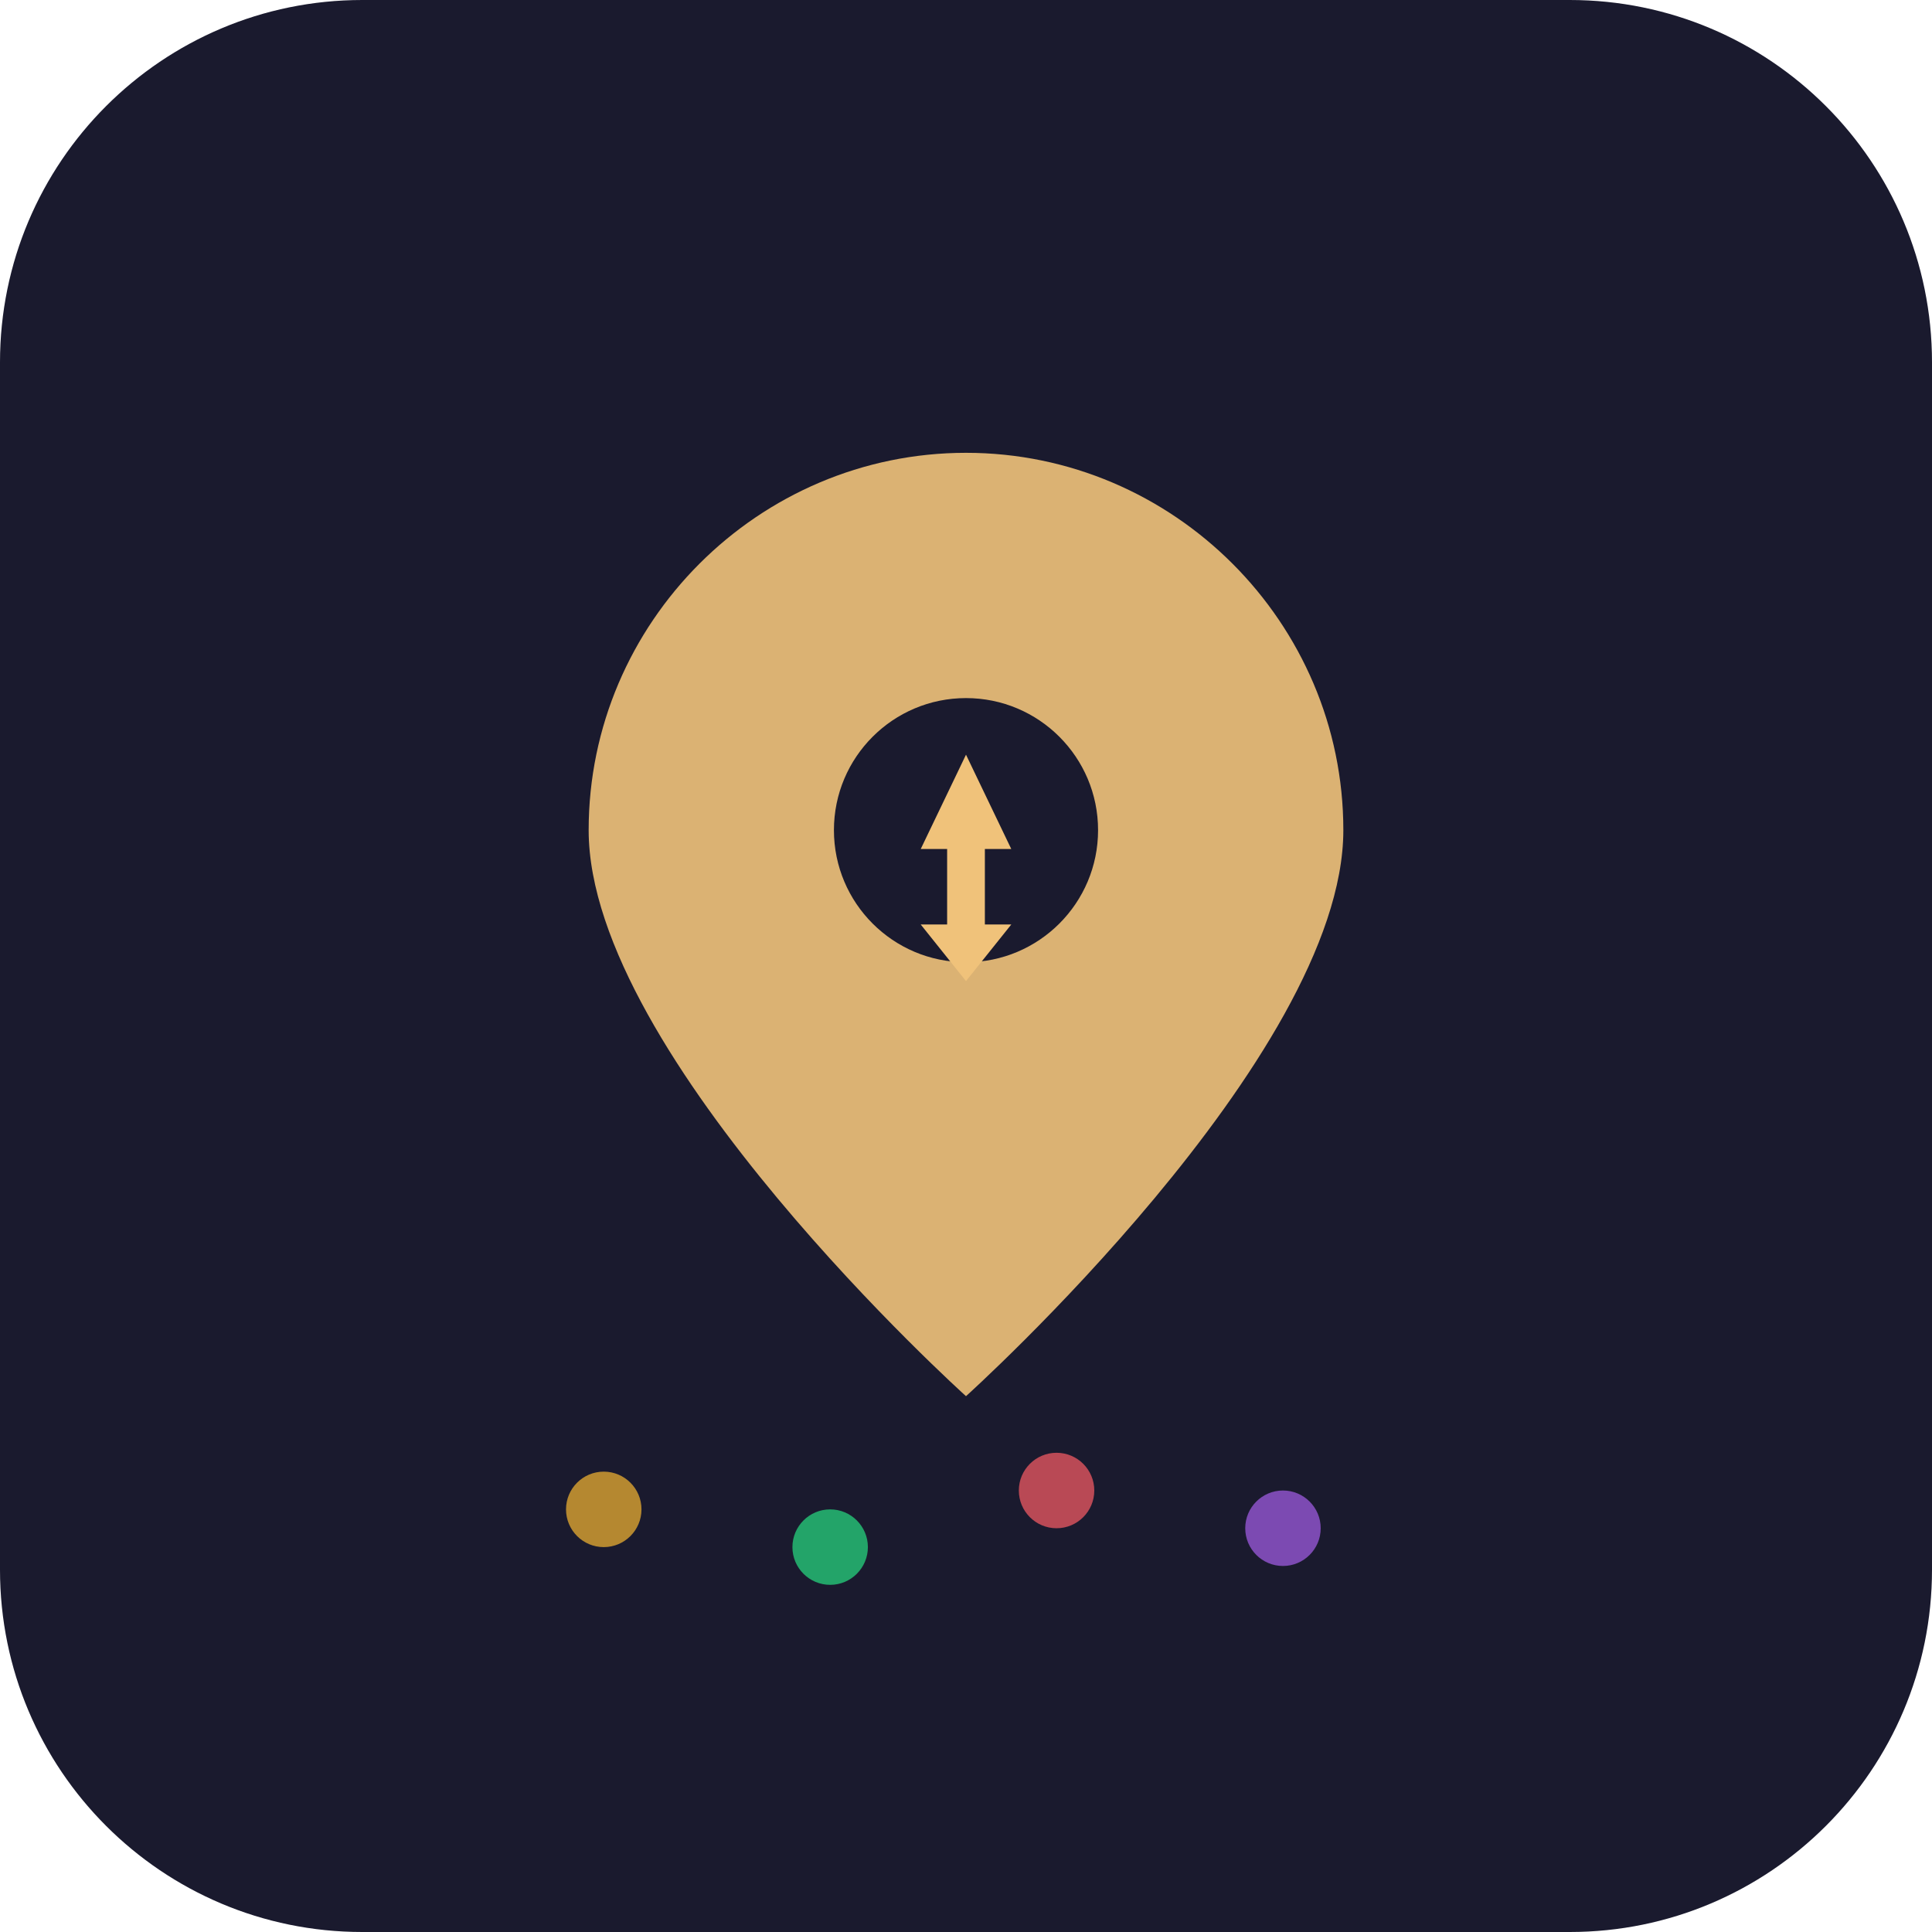
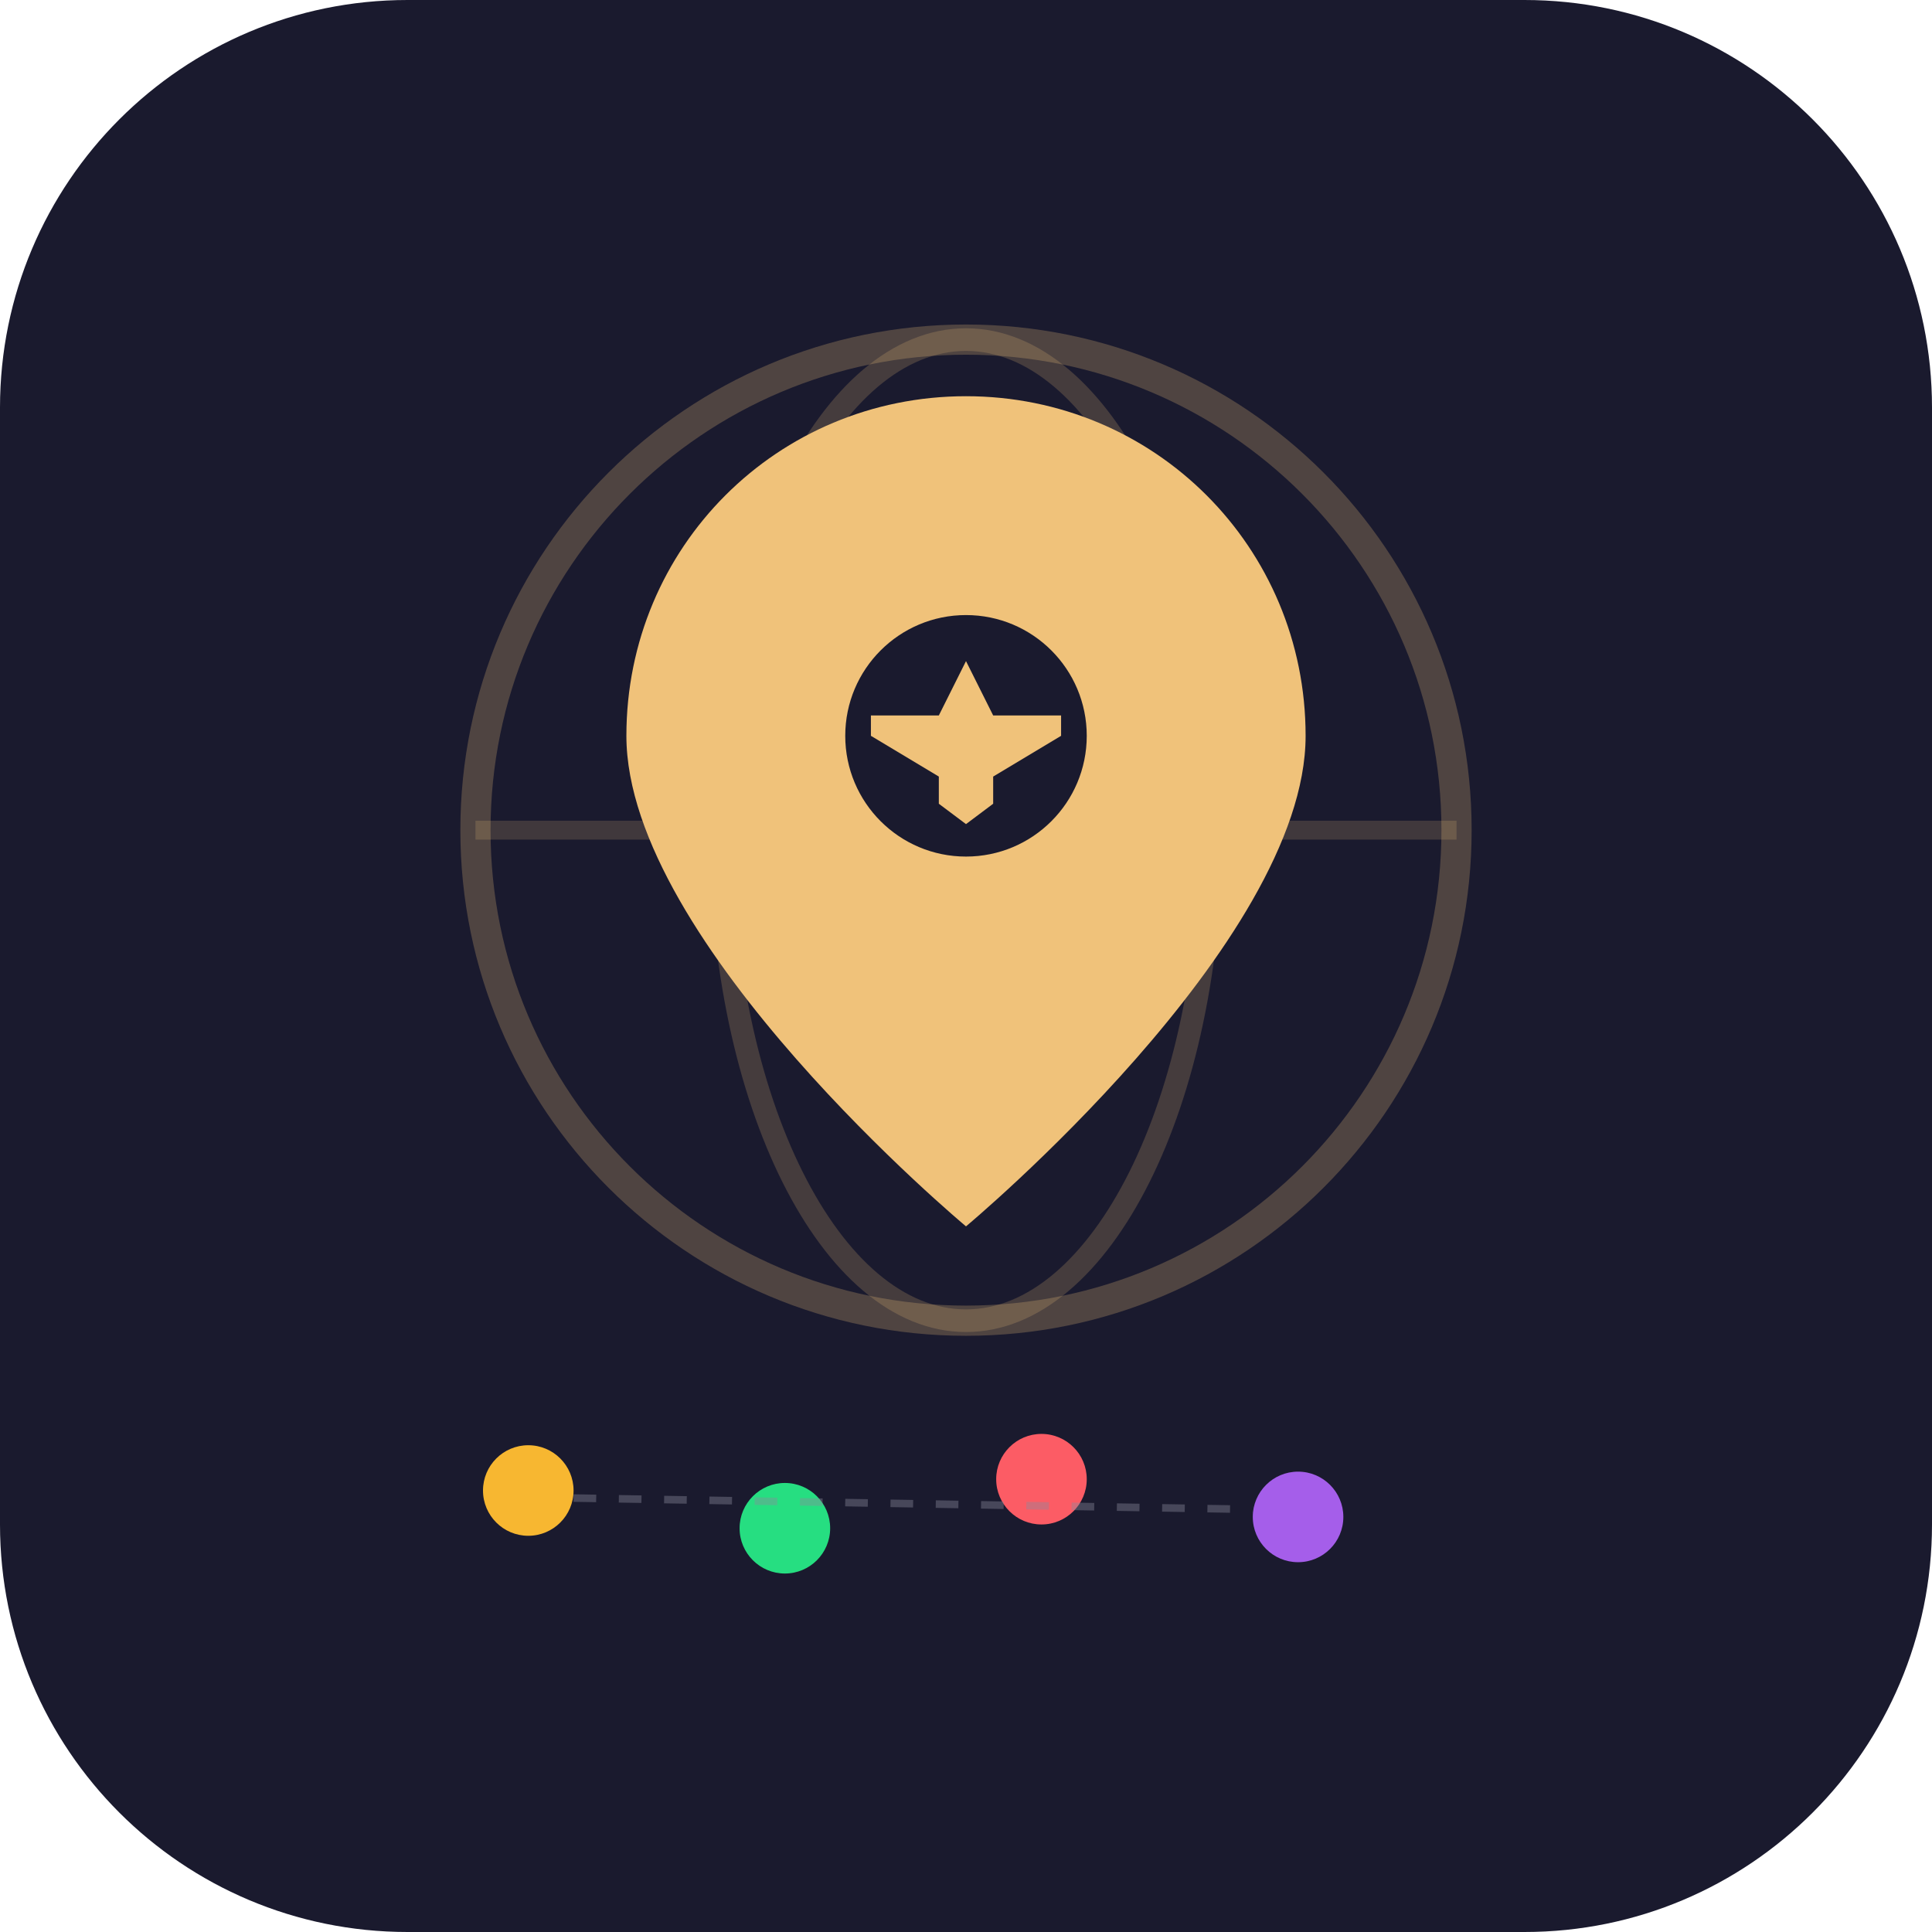
<svg xmlns="http://www.w3.org/2000/svg" viewBox="0 0 512 512">
-   <rect width="512" height="512" rx="96" fill="#1a1a2e" />
-   <g transform="translate(256,240)">
-     <path d="M0-120 C-55-120-100-75-100-20 C-100,40 0,130 0,130 C0,130 100,40 100-20 C100-75 55-120 0-120Z" fill="#f0c27a" opacity="0.9" />
-     <circle cx="0" cy="-20" r="35" fill="#1a1a2e" />
-     <path d="M0-40 L12-15 L5-15 L5,5 L12,5 L0,20 L-12,5 L-5,5 L-5-15 L-12-15Z" fill="#f0c27a" />
+   <rect width="512" height="512" rx="108" fill="#1a1a2e" />
+   <circle cx="256" cy="220" r="130" fill="none" stroke="#f0c27a" stroke-width="8" opacity="0.25" />
+   <ellipse cx="256" cy="220" rx="65" ry="130" fill="none" stroke="#f0c27a" stroke-width="6" opacity="0.2" />
+   <line x1="126" y1="220" x2="386" y2="220" stroke="#f0c27a" stroke-width="5" opacity="0.18" />
+   <g transform="translate(256,210)">
+     <path d="M0-105 C-50-105-90-65-90-15 C-90,40 0,115 0,115 C0,115 90,40 90-15 C90-65 50-105 0-105Z" fill="#f0c27a" />
+     <circle cx="0" cy="-15" r="32" fill="#1a1a2e" />
+     <g fill="#f0c27a" transform="translate(0,-15) scale(0.9)">
+       <path d="M0-22L8-6 28-6 28,0 8,12 8,20 0,26-8,20-8,12-28,0-28-6-8-6Z" />
+     </g>
  </g>
-   <circle cx="160" cy="400" r="10" fill="#f7b731" opacity="0.7" />
-   <circle cx="220" cy="410" r="10" fill="#26de81" opacity="0.7" />
-   <circle cx="280" cy="395" r="10" fill="#fc5c65" opacity="0.7" />
-   <circle cx="340" cy="405" r="10" fill="#a55eea" opacity="0.7" />
+   <circle cx="140" cy="395" r="12" fill="#f7b731" />
+   <circle cx="208" cy="405" r="12" fill="#26de81" />
+   <circle cx="276" cy="392" r="12" fill="#fc5c65" />
+   <circle cx="344" cy="402" r="12" fill="#a55eea" />
+   <line x1="152" y1="397" x2="332" y2="400" stroke="#8a8a9a" stroke-width="2" stroke-dasharray="6,6" opacity="0.4" />
</svg>
